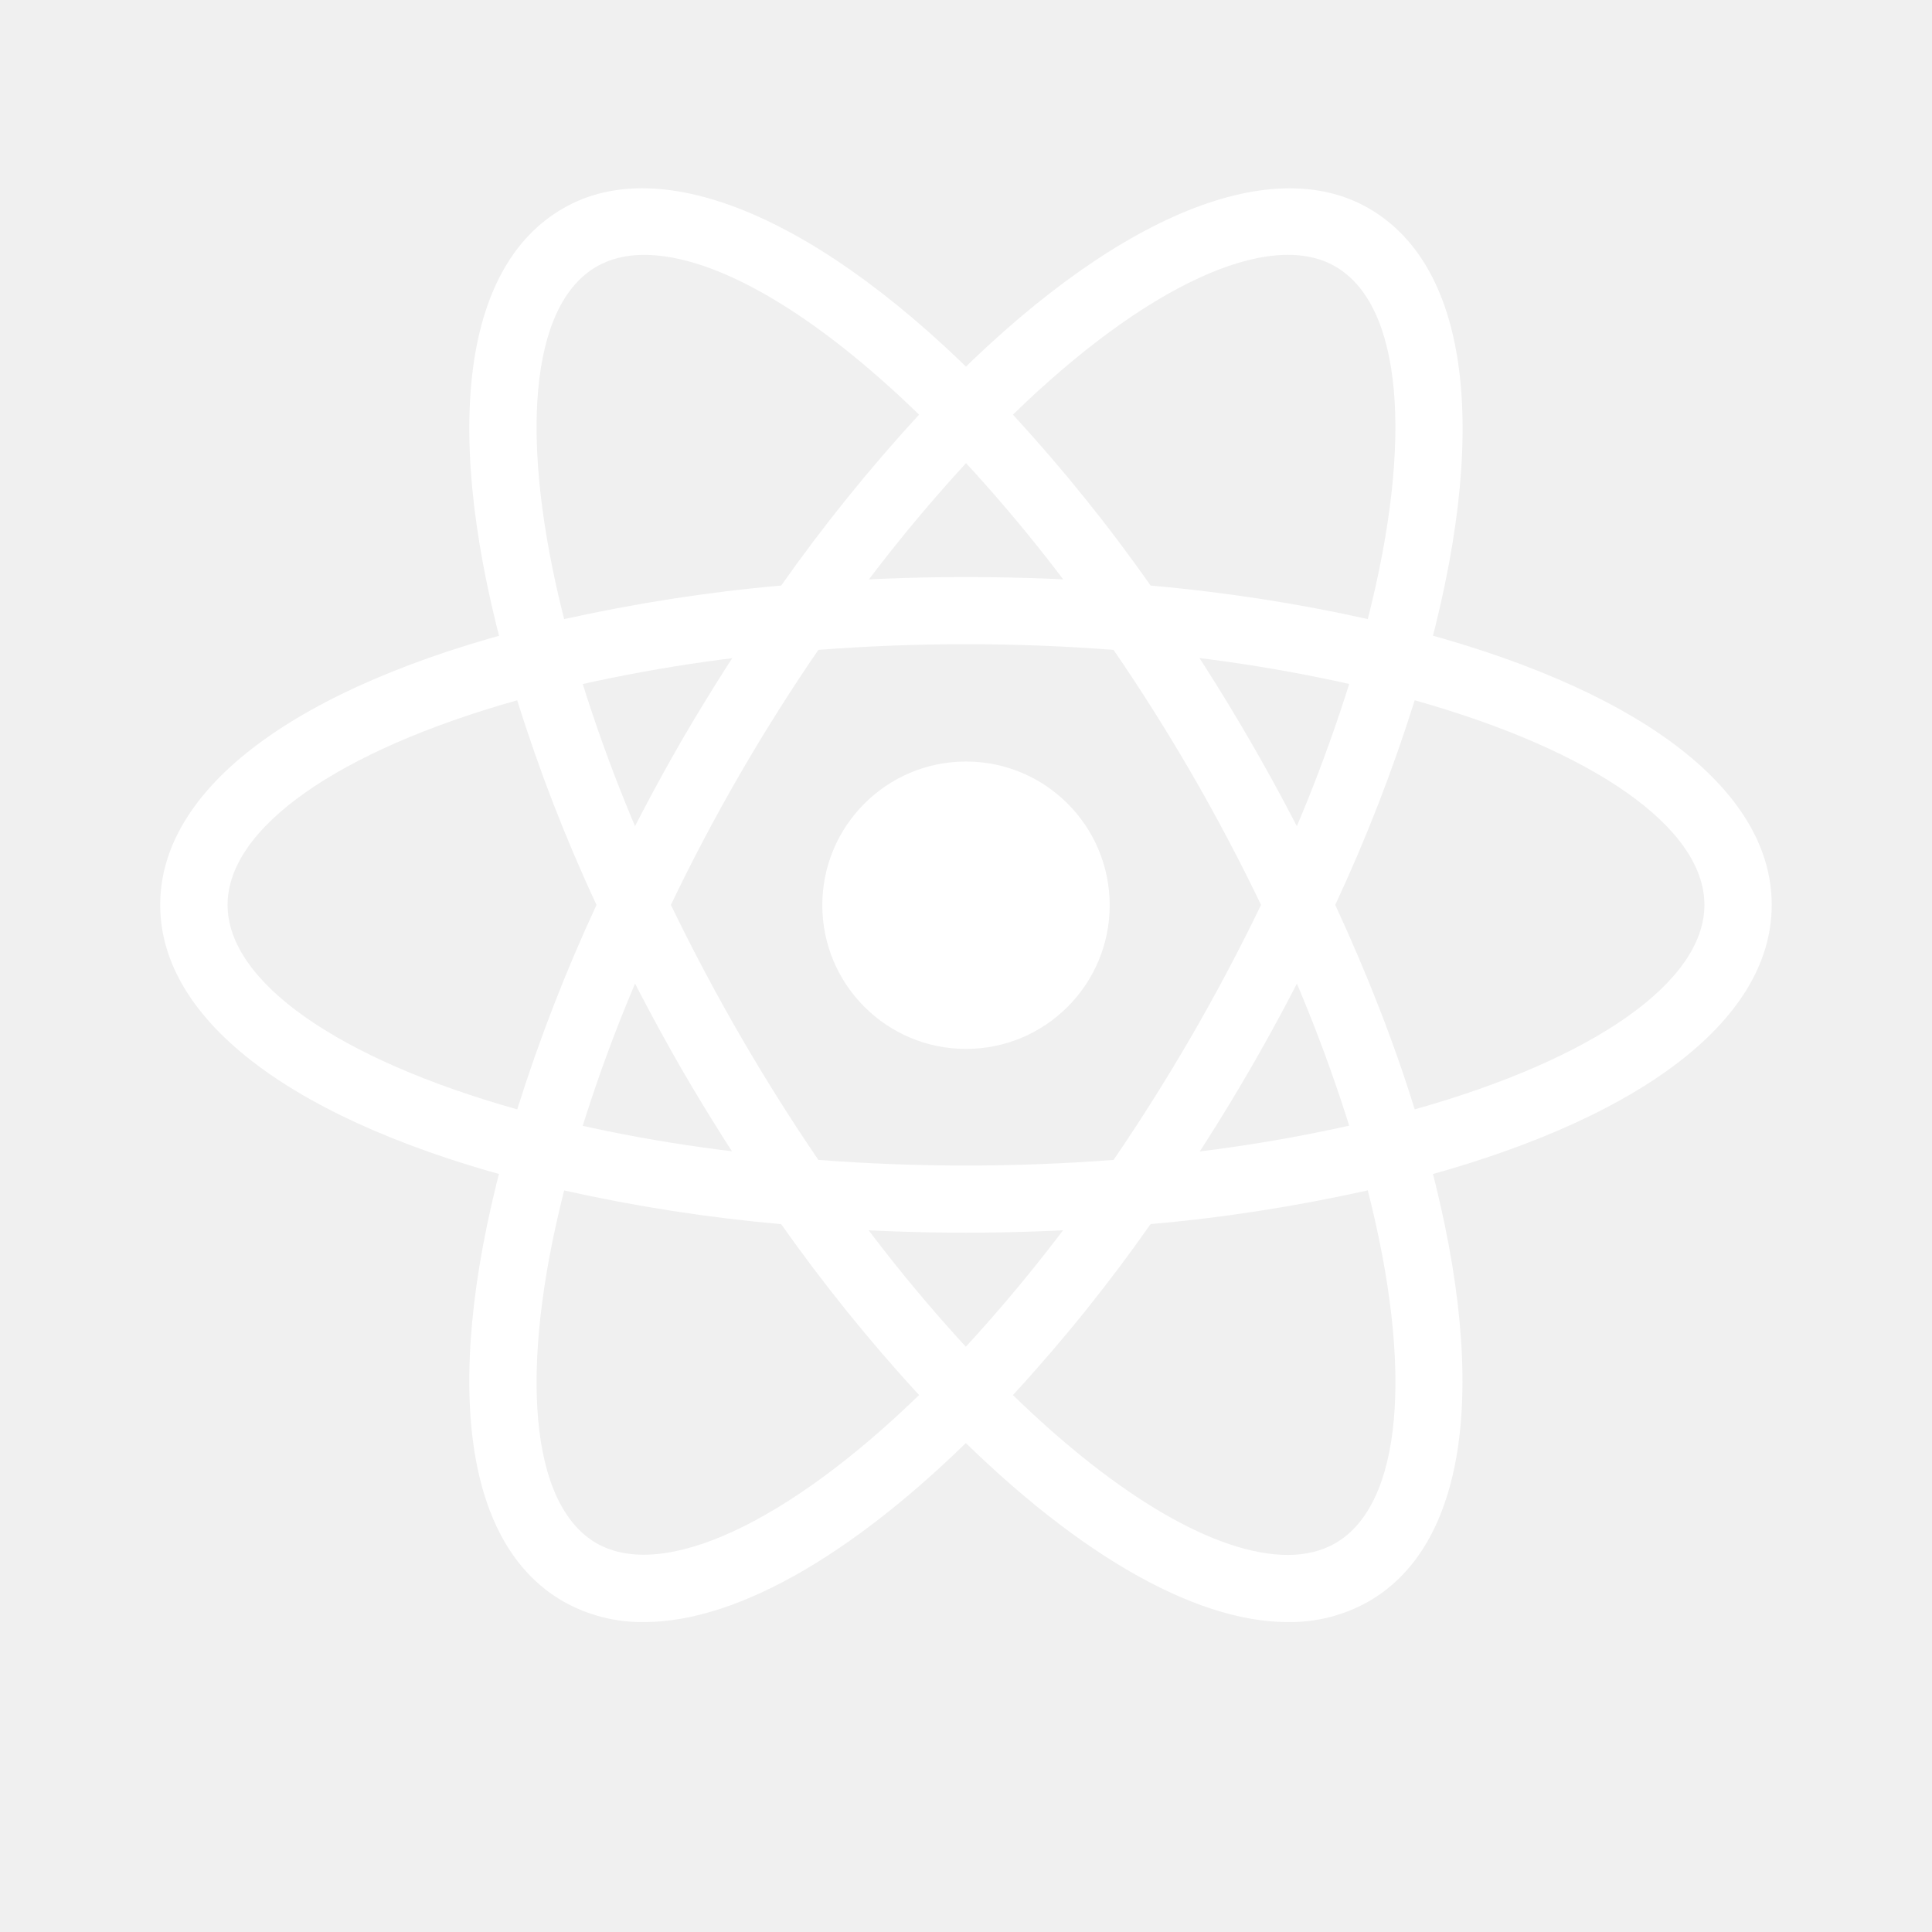
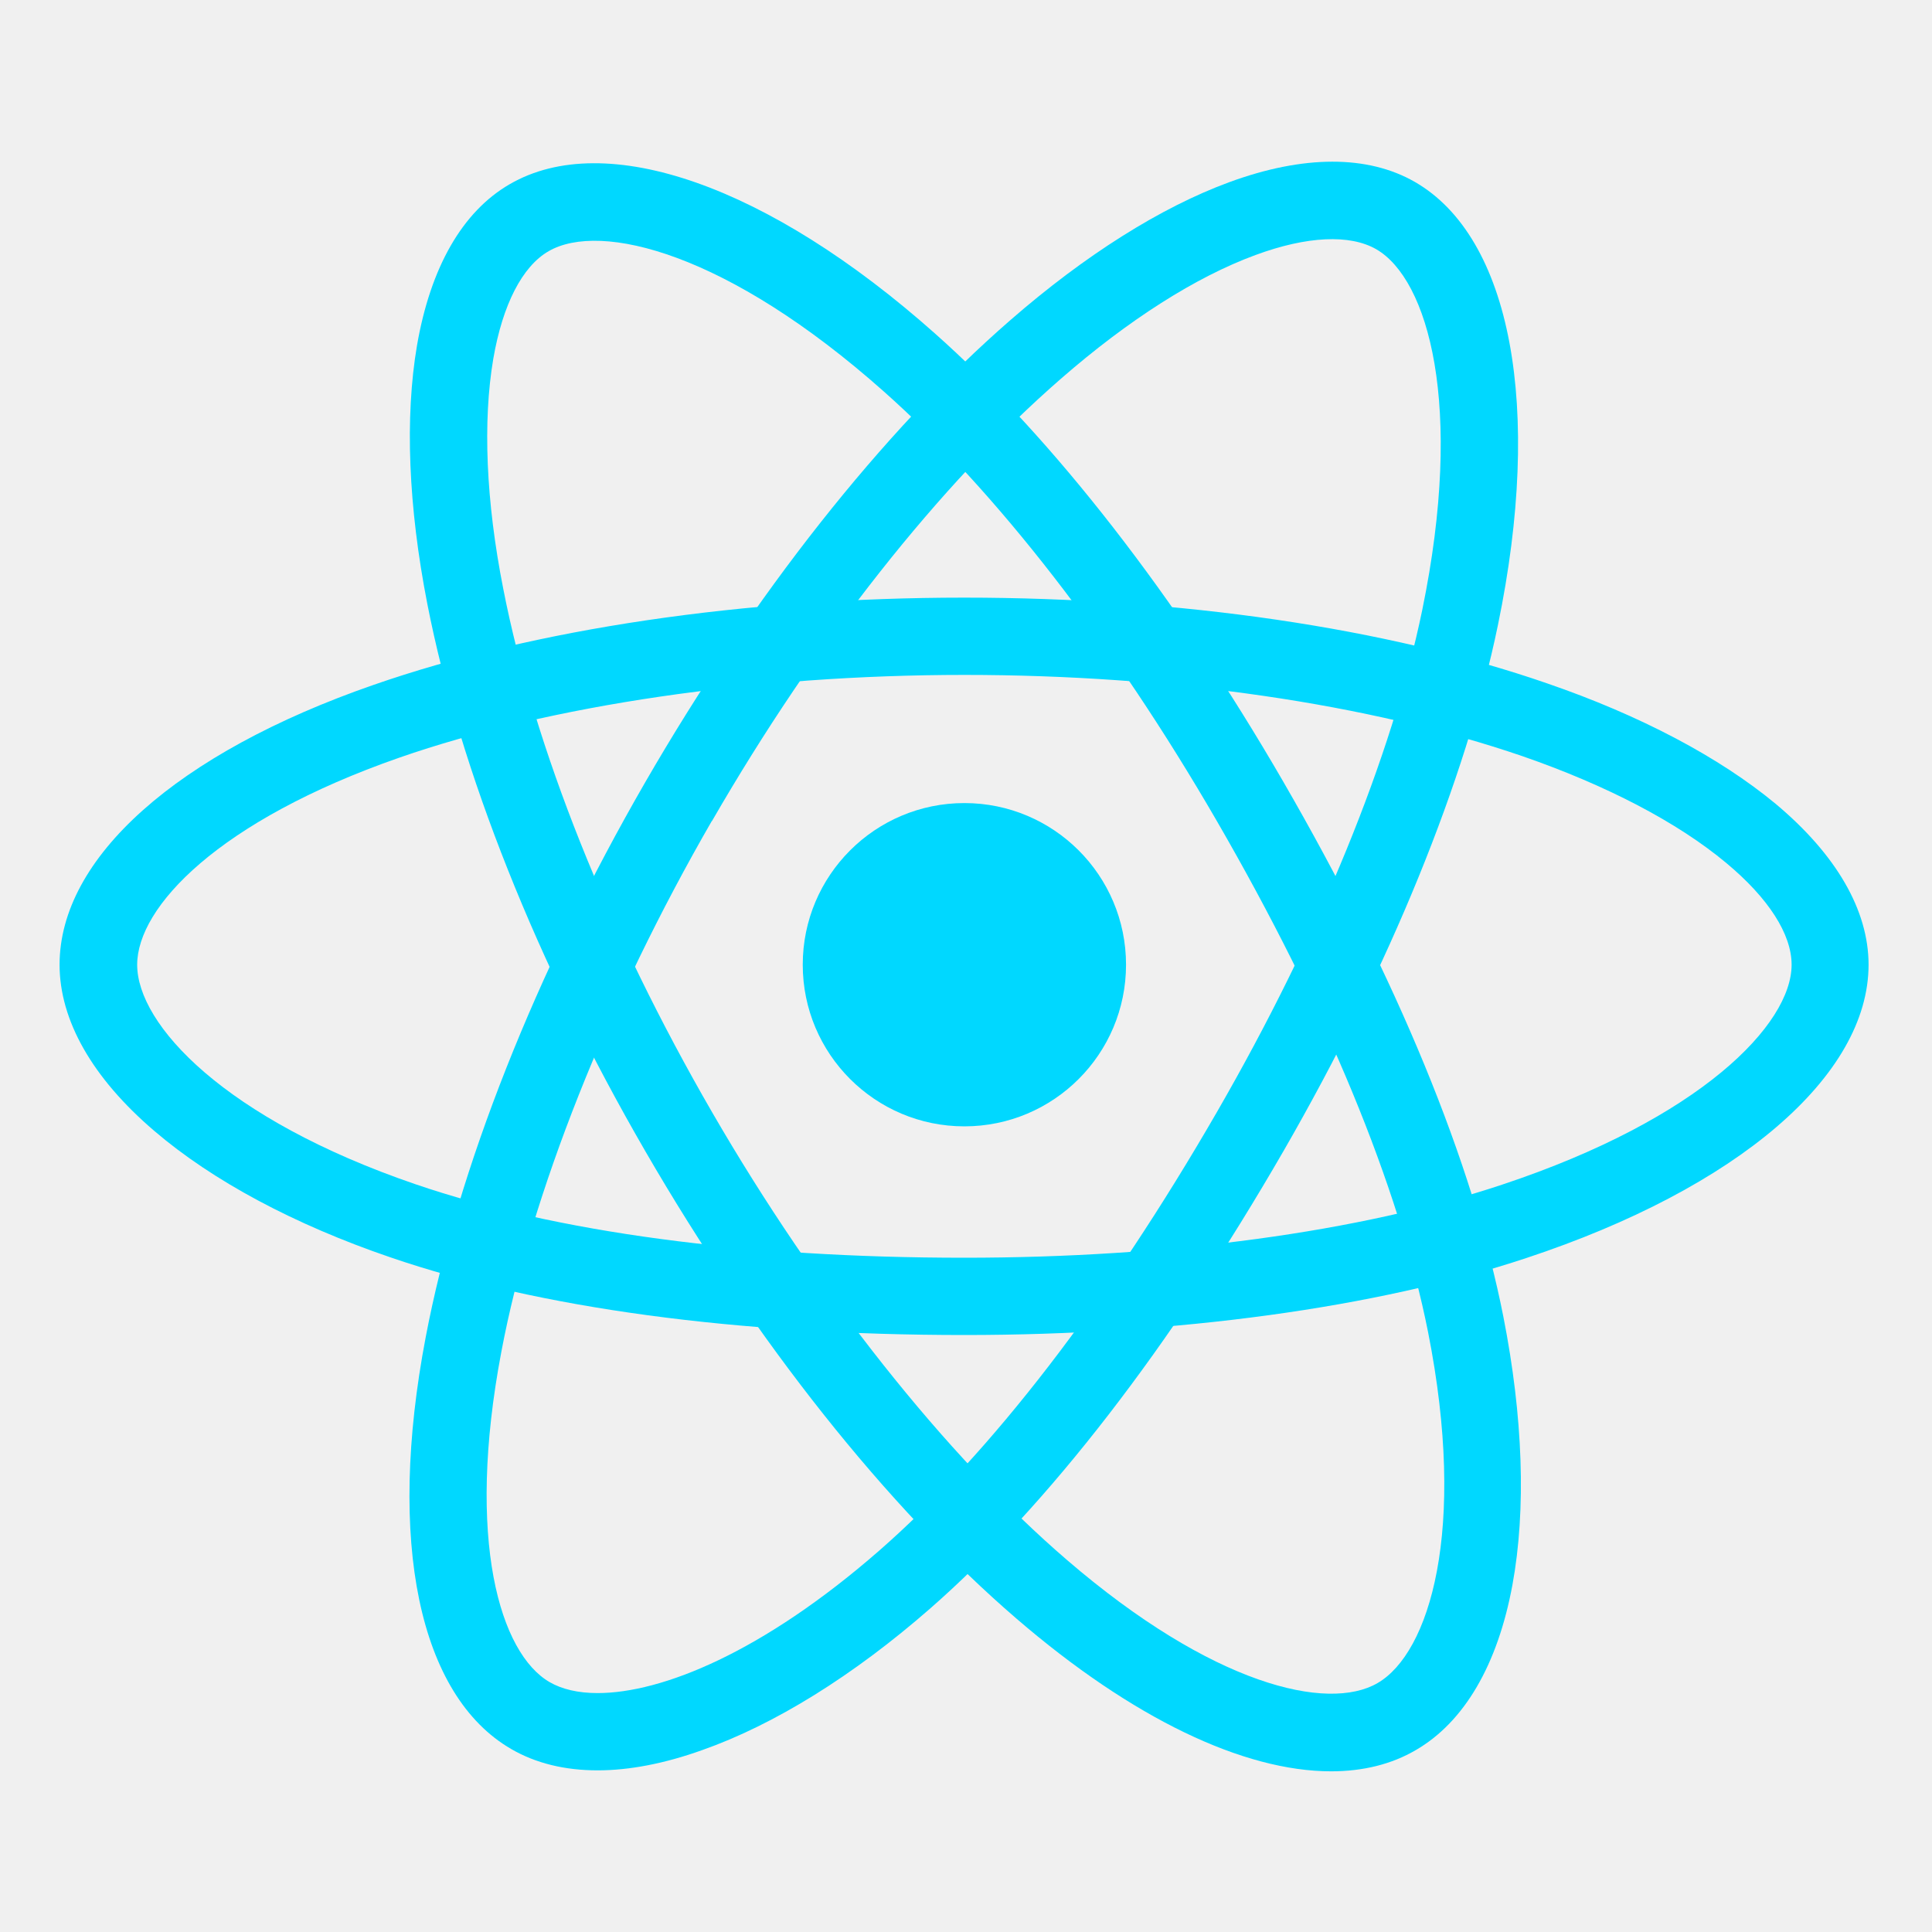
- <svg xmlns="http://www.w3.org/2000/svg" width="24" height="24" fill="#fff">
-   <circle cx="12" cy="11.245" r="1.785" />
-   <path d="M7.002 14.794l-.395-.101c-2.934-.741-4.617-2.001-4.617-3.452 0-1.452 1.684-2.711 4.617-3.452l.395-.1.111.391a19.507 19.507 0 001.136 2.983l.085.178-.085.178c-.46.963-.841 1.961-1.136 2.985l-.111.39zm-.577-6.095c-2.229.628-3.598 1.586-3.598 2.542 0 .954 1.368 1.913 3.598 2.54.273-.868.603-1.717.985-2.54a20.356 20.356 0 01-.985-2.542zm10.572 6.095l-.11-.392a19.628 19.628 0 00-1.137-2.984l-.085-.177.085-.179c.46-.961.839-1.96 1.137-2.984l.11-.39.395.1c2.935.741 4.617 2 4.617 3.453 0 1.452-1.683 2.711-4.617 3.452l-.395.101zm-.41-3.553c.4.866.733 1.718.987 2.54 2.23-.627 3.599-1.586 3.599-2.54 0-.956-1.368-1.913-3.599-2.542a20.683 20.683 0 01-.987 2.542z" />
-   <path d="M6.419 8.695l-.11-.39c-.826-2.908-.576-4.991.687-5.717 1.235-.715 3.222.13 5.303 2.265l.284.292-.284.291a19.718 19.718 0 00-2.02 2.474l-.113.162-.196.016a19.646 19.646 0 00-3.157.509l-.394.098zm1.582-5.529c-.224 0-.422.049-.589.145-.828.477-.974 2.138-.404 4.38.891-.197 1.79-.338 2.696-.417a21.058 21.058 0 011.713-2.123c-1.303-1.267-2.533-1.985-3.416-1.985zm7.997 16.984c-1.188 0-2.714-.896-4.298-2.522l-.283-.291.283-.29a19.827 19.827 0 002.021-2.477l.112-.16.194-.019a19.473 19.473 0 003.158-.507l.395-.1.111.391c.822 2.906.573 4.992-.688 5.718a1.978 1.978 0 01-1.005.257zm-3.415-2.82c1.302 1.267 2.533 1.986 3.415 1.986.225 0 .423-.05.589-.145.829-.478.976-2.142.404-4.384-.89.198-1.79.34-2.698.419a20.526 20.526 0 01-1.71 2.124z" />
-   <path d="M17.58 8.695l-.395-.099a19.477 19.477 0 00-3.158-.509l-.194-.017-.112-.162A19.551 19.551 0 0011.7 5.434l-.283-.291.283-.29c2.08-2.134 4.066-2.979 5.303-2.265 1.262.727 1.513 2.81.688 5.717l-.111.39zm-3.287-1.421c.954.085 1.858.228 2.698.417.571-2.242.425-3.903-.404-4.381-.824-.477-2.375.253-4.004 1.841.616.67 1.188 1.378 1.71 2.123zM8.001 20.15a1.983 1.983 0 01-1.005-.257c-1.263-.726-1.513-2.811-.688-5.718l.108-.391.395.1c.964.243 2.026.414 3.158.507l.194.019.113.16c.604.878 1.28 1.707 2.02 2.477l.284.29-.284.291c-1.583 1.627-3.109 2.522-4.295 2.522zm-.993-5.362c-.57 2.242-.424 3.906.404 4.384.825.47 2.371-.255 4.005-1.842a21.17 21.17 0 01-1.713-2.123 20.692 20.692 0 01-2.696-.419z" />
-   <path d="M12 15.313c-.687 0-1.392-.029-2.1-.088l-.196-.017-.113-.162a25.697 25.697 0 01-1.126-1.769 26.028 26.028 0 01-.971-1.859l-.084-.177.084-.179c.299-.632.622-1.252.971-1.858.347-.596.726-1.192 1.126-1.77l.113-.16.196-.018a25.148 25.148 0 014.198 0l.194.019.113.16a25.136 25.136 0 012.1 3.628l.083.179-.083.177a24.742 24.742 0 01-2.1 3.628l-.113.162-.194.017c-.706.057-1.412.087-2.098.087zm-1.834-.904c1.235.093 2.433.093 3.667 0a24.469 24.469 0 001.832-3.168 23.916 23.916 0 00-1.832-3.168 23.877 23.877 0 00-3.667 0 23.743 23.743 0 00-1.832 3.168 24.82 24.82 0 001.832 3.168z" />
+ <svg xmlns="http://www.w3.org/2000/svg" id="Layer_2" style="enable-background:new 0 0 600 600;" version="1.1" viewBox="0 0 600 600" xml:space="preserve">
+   <style type="text/css">
+ 	.st0{fill:#00D8FF;}
+ </style>
+   <circle class="st0" cx="299.5" cy="299.6" r="50.2" />
+   <g>
+     <path class="st0" d="M299.5,414.6c-70.5,0-132.1-8.3-178.2-24.1c-29.9-10.2-55.3-23.8-73.4-39.3c-19.2-16.4-29.4-34.3-29.4-51.6   c0-33.2,36.4-65.7,97.5-86.9c50-17.4,115.2-27.1,183.4-27.1c67,0,131.3,9.4,181,26.6c29.1,10,53.6,23,71,37.4   c18.9,15.8,28.9,33.1,28.9,50c0,34.5-40.7,69.4-106.3,91.1C427.6,406.1,365.6,414.6,299.5,414.6z M299.5,209.6   c-64.7,0-128.7,9.4-175.5,25.7c-56.2,19.6-81.4,46.4-81.4,64.3c0,18.6,27.1,47.9,86.5,68.2c43.6,14.9,102.6,22.8,170.4,22.8   c63.6,0,122.9-8,167-22.7c61.7-20.5,89.9-49.8,89.9-68.3c0-9.5-7.2-20.7-20.3-31.6c-15.1-12.6-37.1-24.1-63.4-33.2   C425.4,218.6,363.9,209.6,299.5,209.6z" />
+   </g>
+   <g>
+     <path class="st0" d="M185.6,549.8c-10.2,0-19.2-2.2-26.8-6.6c-28.7-16.6-38.7-64.4-26.6-127.9c9.9-52.1,34.1-113.3,68.2-172.4   c33.5-58,73.7-109,113.4-143.5c23.2-20.2,46.7-35,67.9-42.8c23.1-8.5,43.1-8.5,57.7-0.1c29.9,17.2,39.8,70,25.8,137.6   c-9.9,48-33.5,105.9-66.5,163.2c-35.2,61-73.2,110.2-109.9,142.3c-23.8,20.8-48.3,36-70.7,43.9   C206.4,547.7,195.4,549.8,185.6,549.8z M210.7,248.9l10.4,6c-32.3,56-56.2,116.1-65.4,164.9c-11.1,58.5-0.4,93.7,15,102.6   c3.8,2.2,8.8,3.4,14.9,3.4c19.9,0,51.2-12.6,87.4-44.2c34.7-30.3,71-77.5,104.9-136.2c31.8-55.1,54.4-110.5,63.8-156   c13.1-63.7,1.8-102.7-14.3-112c-8.2-4.7-21.5-4.1-37.5,1.8c-18.5,6.8-39.4,20.1-60.4,38.4c-37.7,32.8-76.2,81.6-108.4,137.4   L210.7,248.9z" />
+   </g>
+   <g>
+     <path class="st0" d="M413.4,550.1c-27.2,0-61.7-16.4-97.7-47.4c-40.2-34.6-81.1-86.1-115.3-145.2v0c-33.6-58-57.6-118.3-67.7-170   c-5.9-30.2-7-57.9-3.2-80.2c4.2-24.3,14.1-41.6,28.8-50.1c29.8-17.3,80.5,0.5,132.1,46.4c36.6,32.5,75,81.9,108.1,139.1   c35.3,61,59,118.5,68.4,166.3c6.1,31,7.1,59.8,2.8,83.2c-4.6,24.9-15,42.6-30,51.3C432.2,547.9,423.3,550.1,413.4,550.1z    M221.2,345.5c32.4,56,72.6,106.7,110.2,139c45.1,38.8,80.9,47.2,96.4,38.2c16.1-9.3,27.9-47.4,15.7-109   c-9-45.2-31.7-100.2-65.7-158.9c-31.9-55.1-68.6-102.4-103.3-133.2C225.9,78.4,186.5,68.7,170.4,78c-8.2,4.7-14.3,16.6-17.2,33.4   c-3.3,19.4-2.3,44.2,3.1,71.5C165.9,232,188.9,289.7,221.2,345.5L221.2,345.5z" />
+   </g>
</svg>
